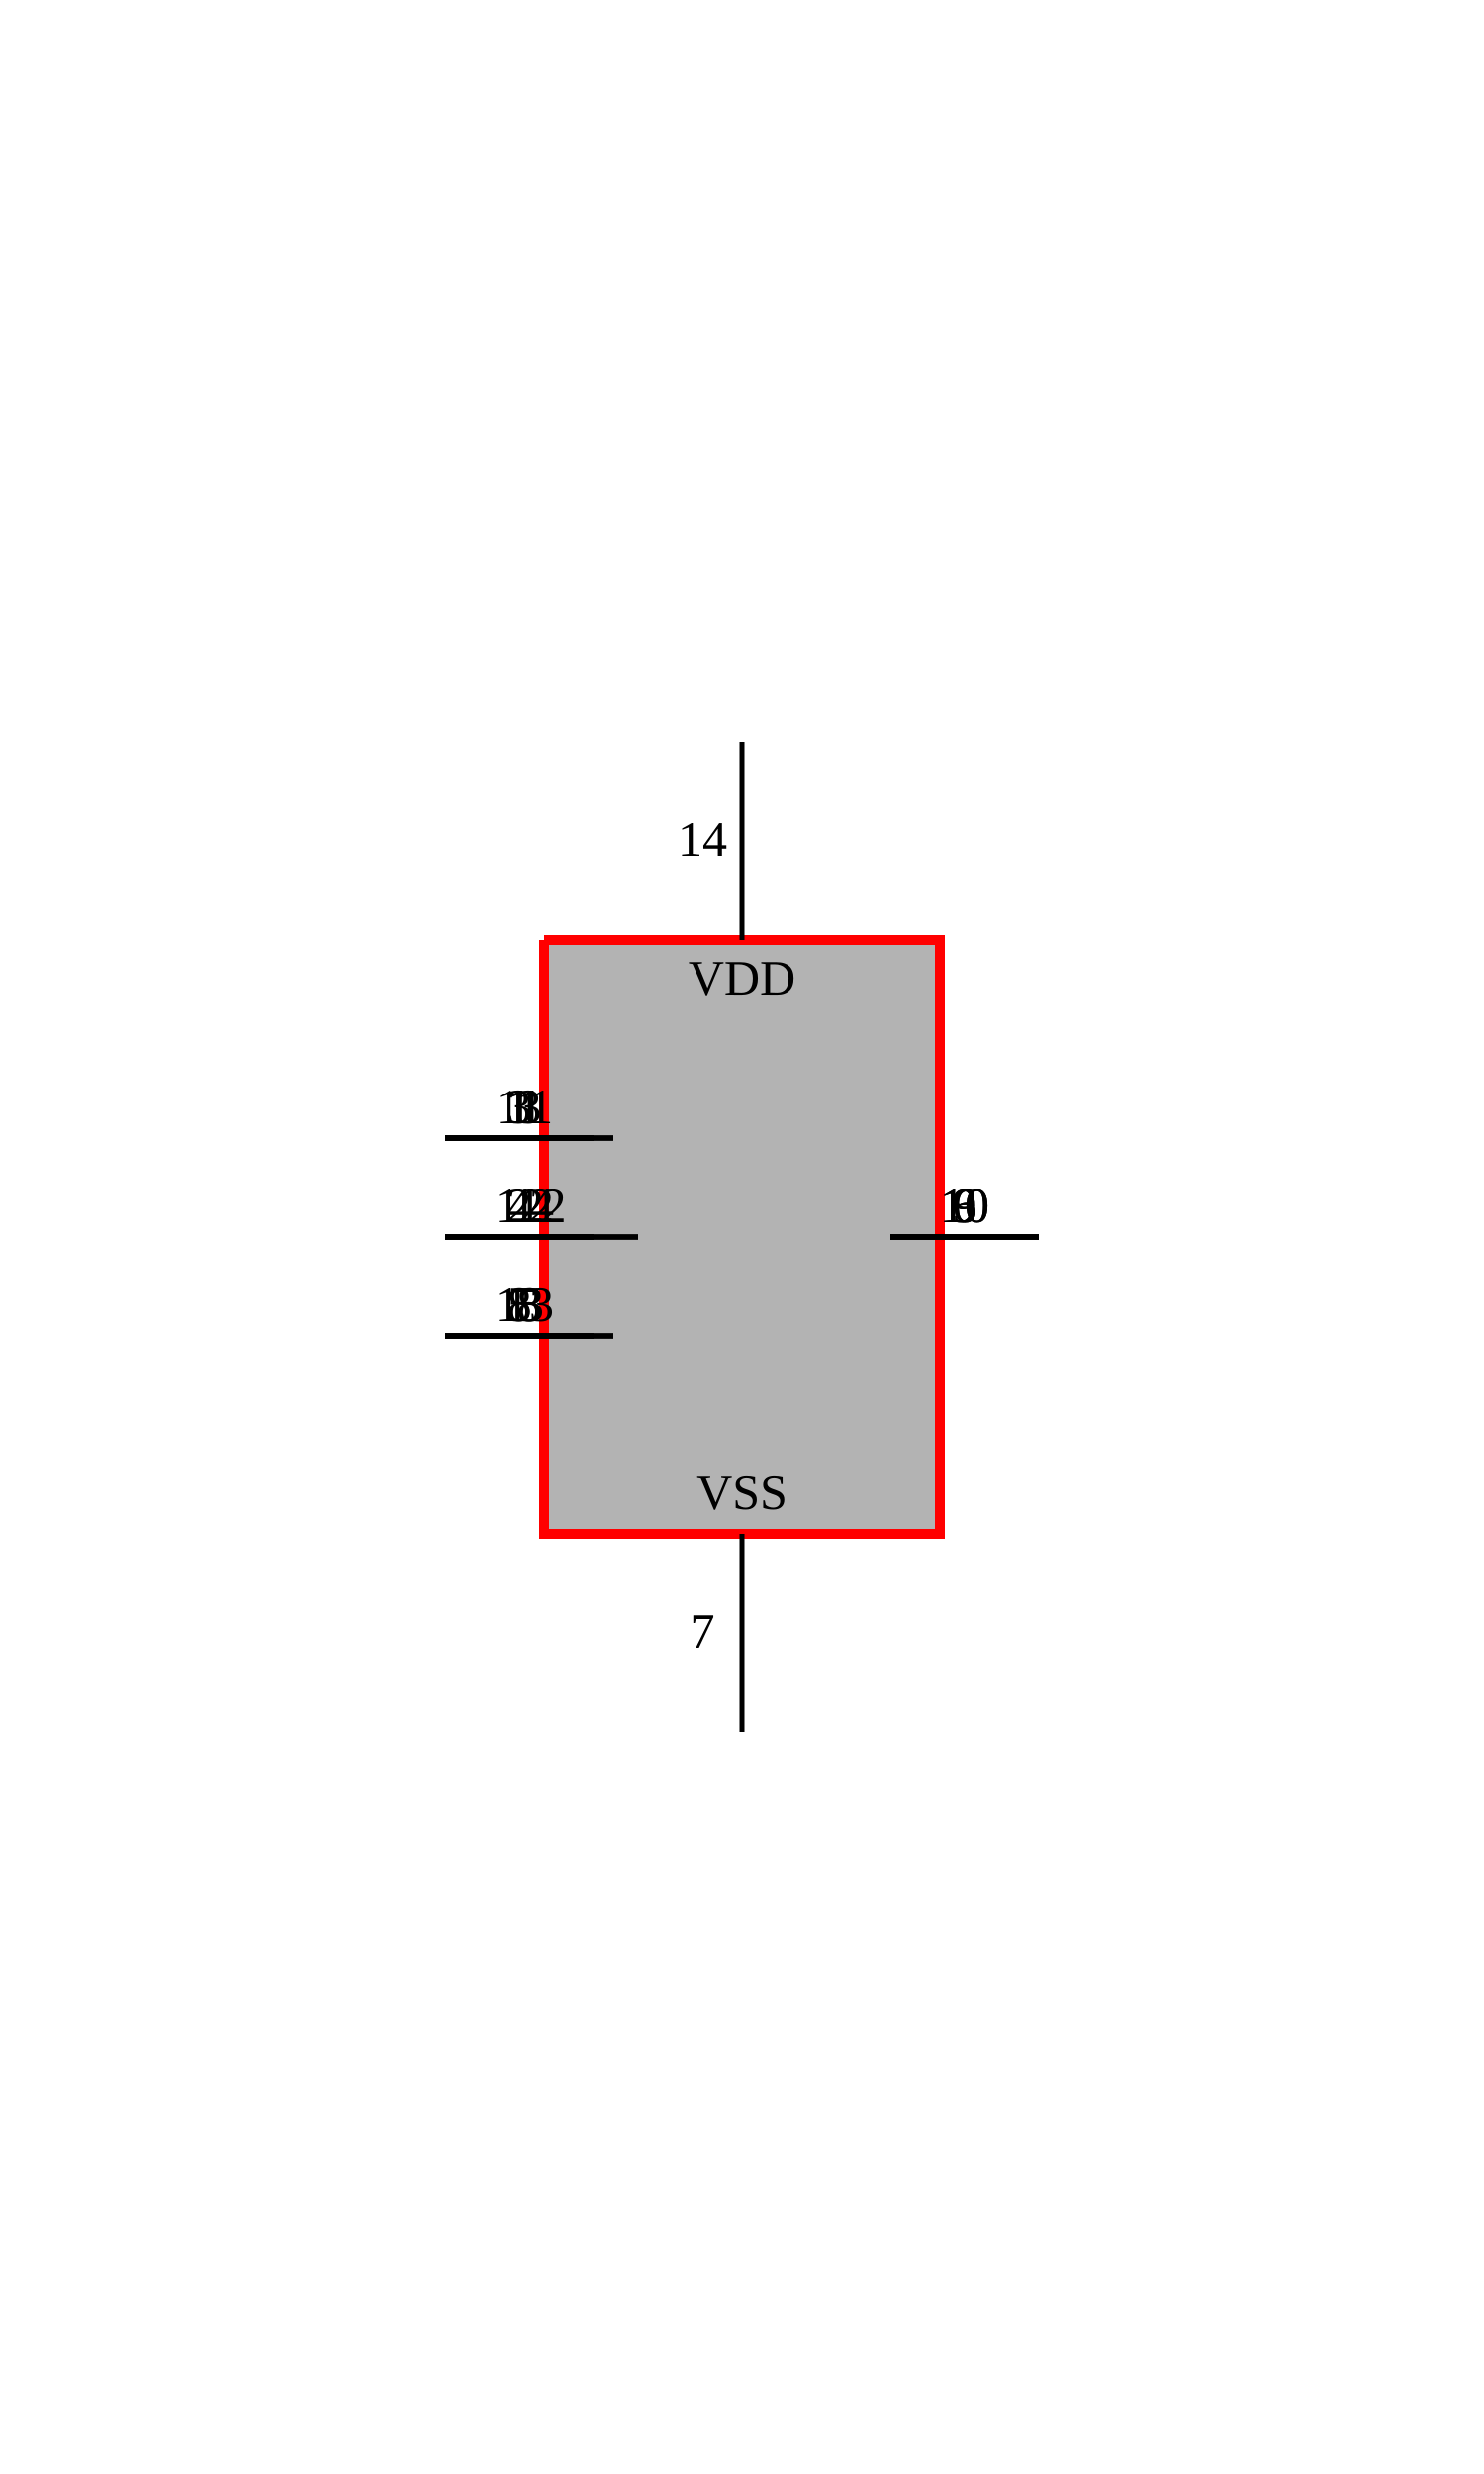
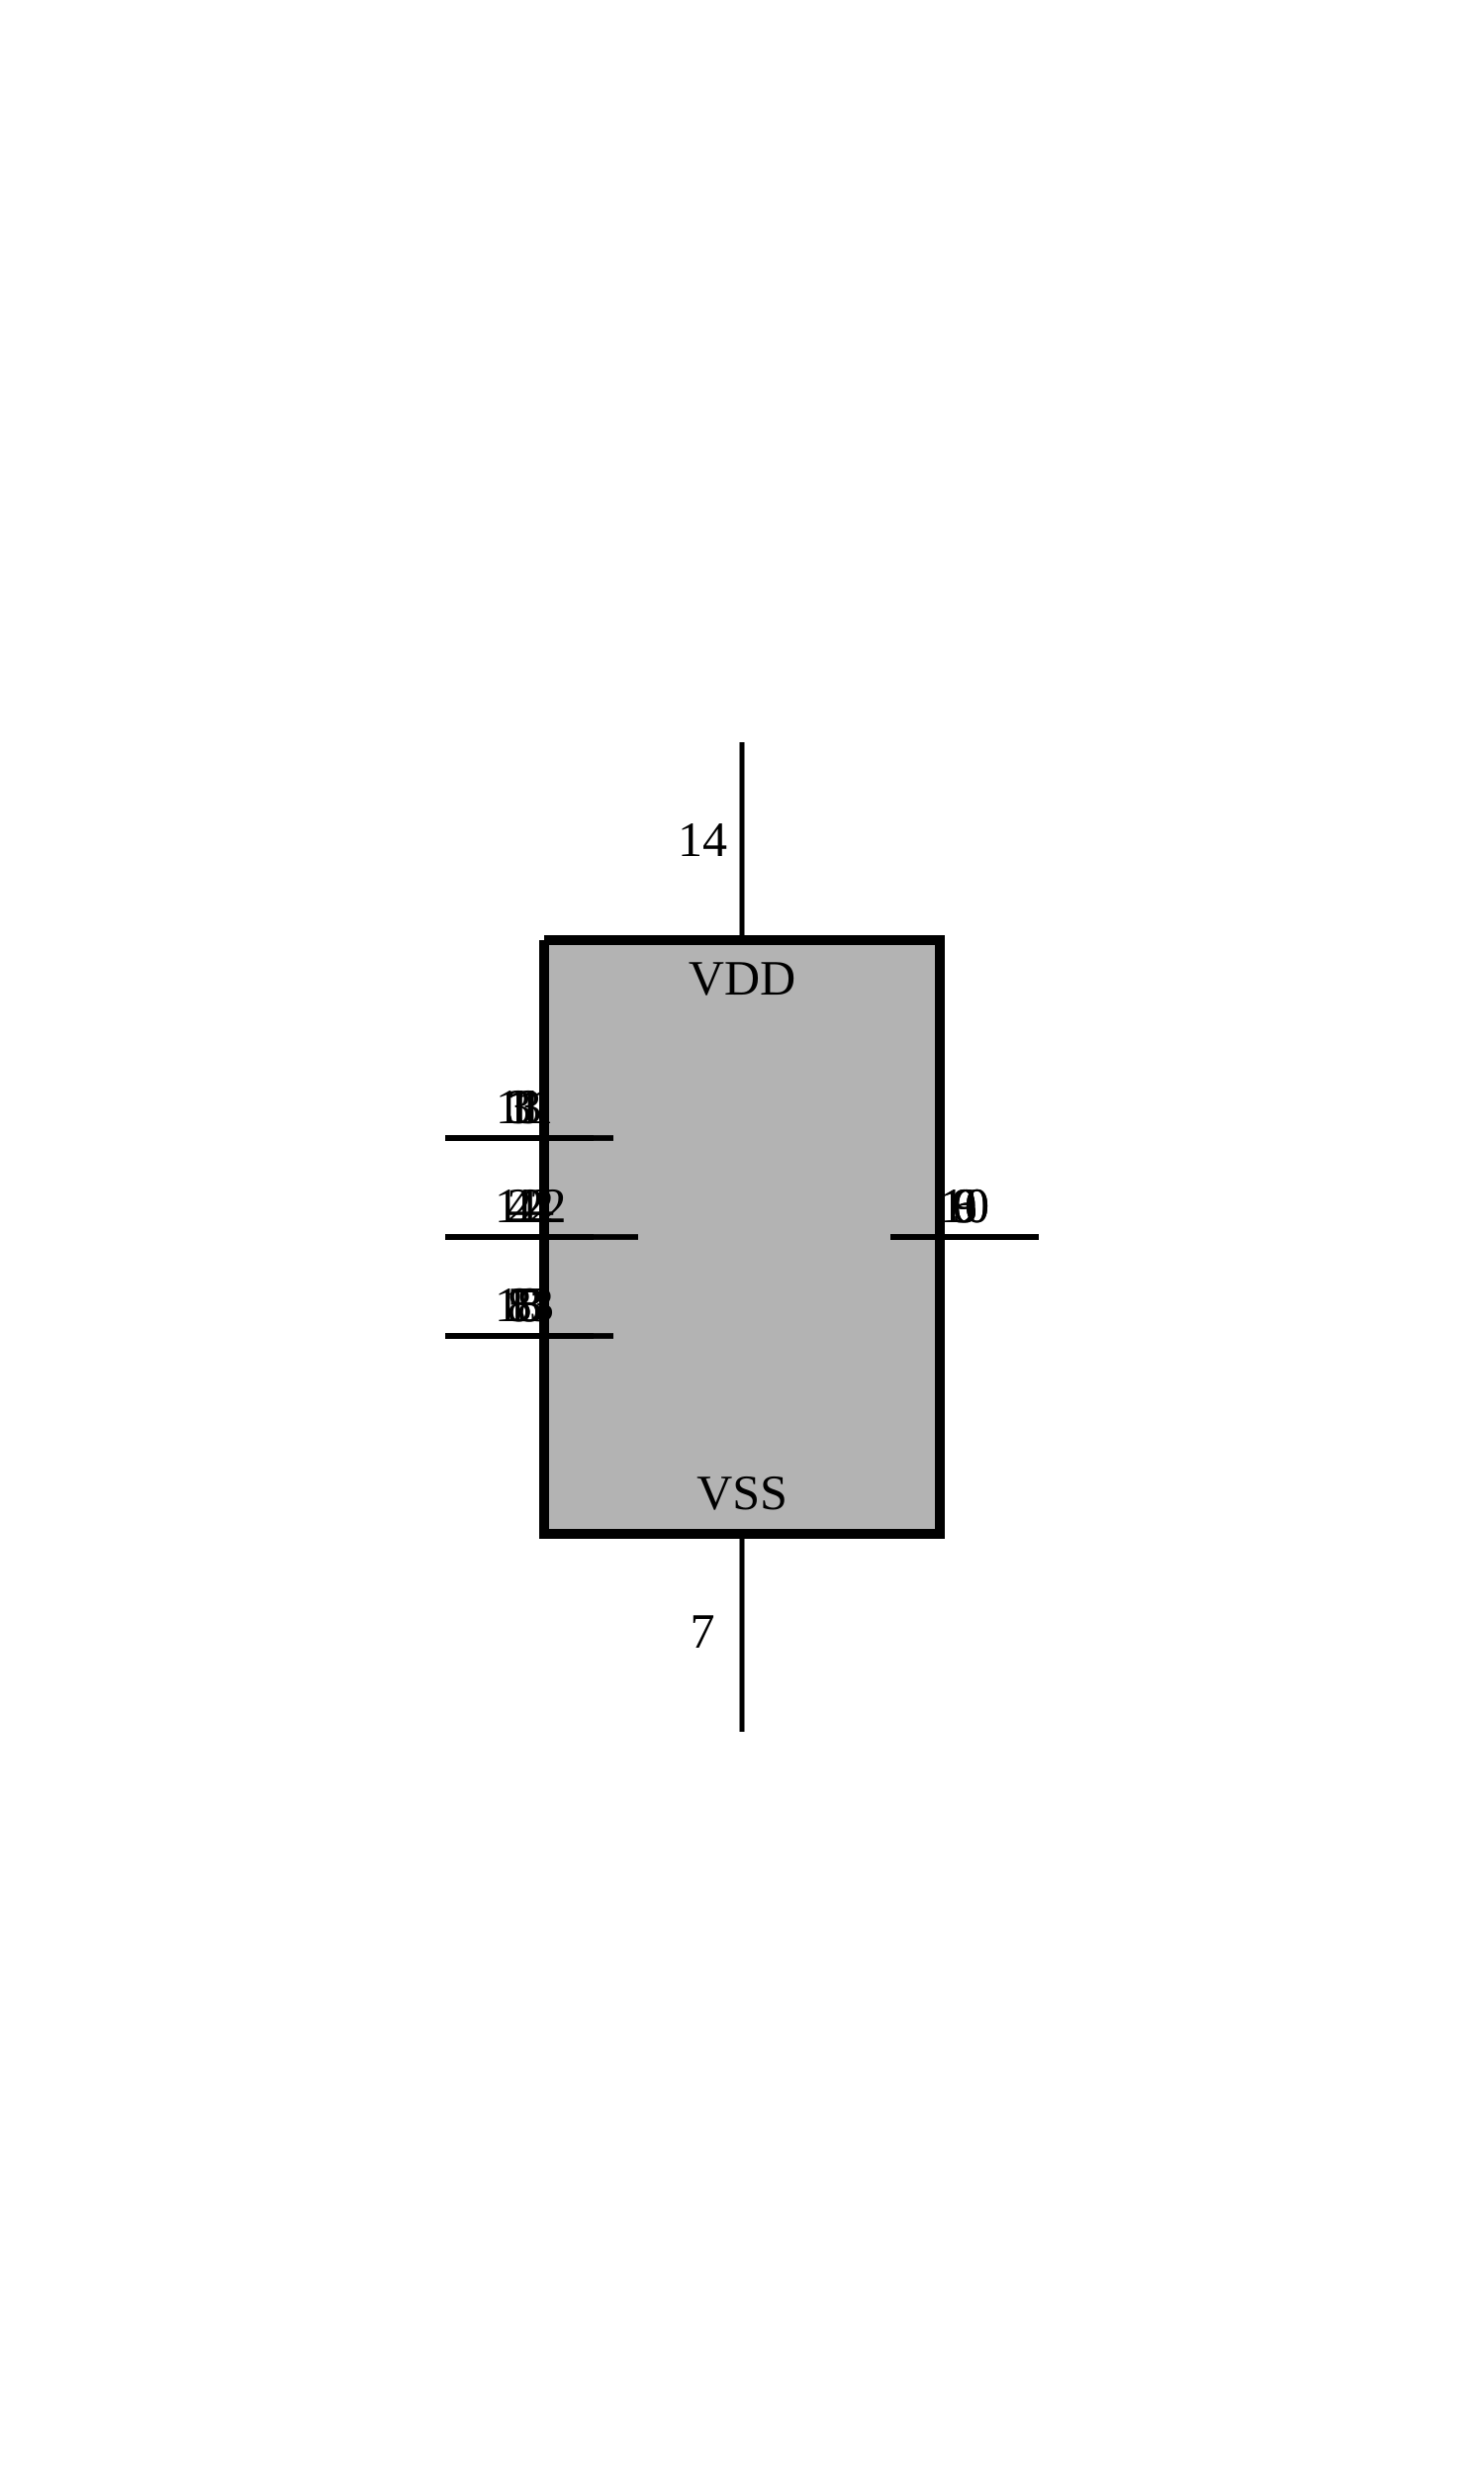
<svg xmlns="http://www.w3.org/2000/svg" width="1500" height="2500" viewBox="-750.0 -1250.0 1500 2500">
  <defs>
</defs>
-   <path d="M-200,-300 L200,-300 L200,300 L-200,300 L-200,-300" stroke-width="10" stroke="red" fill-opacity="0.3" />
+   <path d="M-200,-300 L200,-300 L200,300 L-200,300 L-200,-300" stroke-width="10" stroke="black" fill-opacity="0.3" />
  <text x="-40" y="-400.0" font-size="50.0" fill="black" text-anchor="middle" transform="translate(0,15.0)">14</text>
  <text x="0" y="-260" font-size="50.0" fill="black" text-anchor="middle" transform="translate(0,15.0)">VDD</text>
  <path d="M0,-500 L0,-300" stroke="black" stroke-width="5" />
  <text x="-40" y="400.0" font-size="50.0" fill="black" text-anchor="middle" transform="translate(0,15.0)">7</text>
  <text x="0" y="260" font-size="50.0" fill="black" text-anchor="middle" transform="translate(0,15.0)">VSS</text>
  <path d="M0,500 L0,300" stroke="black" stroke-width="5" />
  <text x="-215.0" y="-130" font-size="50.0" fill="black" text-anchor="middle" transform="translate(0,15.0)">1</text>
  <path d="M-300,-100 L-130,-100" stroke="black" stroke-width="5" />
  <text x="-202.5" y="-30" font-size="50.0" fill="black" text-anchor="middle" transform="translate(0,15.0)">2</text>
  <path d="M-300,0 L-105,0" stroke="black" stroke-width="5" />
  <text x="-215.0" y="70" font-size="50.0" fill="black" text-anchor="middle" transform="translate(0,15.0)">8</text>
  <path d="M-300,100 L-130,100" stroke="black" stroke-width="5" />
  <text x="225.0" y="-30" font-size="50.0" fill="black" text-anchor="middle" transform="translate(0,15.0)">9</text>
  <path d="M300,0 L150,0" stroke="black" stroke-width="5" />
  <text x="-215.0" y="-130" font-size="50.0" fill="black" text-anchor="middle" transform="translate(0,15.0)">3</text>
  <path d="M-300,-100 L-130,-100" stroke="black" stroke-width="5" />
  <text x="-202.5" y="-30" font-size="50.0" fill="black" text-anchor="middle" transform="translate(0,15.0)">4</text>
  <path d="M-300,0 L-105,0" stroke="black" stroke-width="5" />
  <text x="-215.0" y="70" font-size="50.0" fill="black" text-anchor="middle" transform="translate(0,15.0)">5</text>
  <path d="M-300,100 L-130,100" stroke="black" stroke-width="5" />
  <text x="225.0" y="-30" font-size="50.0" fill="black" text-anchor="middle" transform="translate(0,15.0)">6</text>
  <path d="M300,0 L150,0" stroke="black" stroke-width="5" />
  <text x="225.0" y="-30" font-size="50.0" fill="black" text-anchor="middle" transform="translate(0,15.0)">10</text>
  <path d="M300,0 L150,0" stroke="black" stroke-width="5" />
  <text x="-215.0" y="-130" font-size="50.0" fill="black" text-anchor="middle" transform="translate(0,15.0)">11</text>
  <path d="M-300,-100 L-130,-100" stroke="black" stroke-width="5" />
  <text x="-202.5" y="-30" font-size="50.0" fill="black" text-anchor="middle" transform="translate(0,15.0)">12</text>
  <path d="M-300,0 L-105,0" stroke="black" stroke-width="5" />
  <text x="-215.0" y="70" font-size="50.0" fill="black" text-anchor="middle" transform="translate(0,15.0)">13</text>
  <path d="M-300,100 L-130,100" stroke="black" stroke-width="5" />
  <text x="-225.0" y="-130" font-size="50.0" fill="black" text-anchor="middle" transform="translate(0,15.0)">1</text>
  <path d="M-300,-100 L-150,-100" stroke="black" stroke-width="5" />
  <text x="-225.0" y="-30" font-size="50.0" fill="black" text-anchor="middle" transform="translate(0,15.0)">2</text>
  <path d="M-300,0 L-150,0" stroke="black" stroke-width="5" />
  <text x="-225.0" y="70" font-size="50.0" fill="black" text-anchor="middle" transform="translate(0,15.0)">8</text>
  <path d="M-300,100 L-150,100" stroke="black" stroke-width="5" />
  <text x="225.0" y="-30" font-size="50.0" fill="black" text-anchor="middle" transform="translate(0,15.0)">9</text>
  <path d="M300,0 L150,0" stroke="black" stroke-width="5" />
  <text x="-225.0" y="-130" font-size="50.0" fill="black" text-anchor="middle" transform="translate(0,15.0)">3</text>
  <path d="M-300,-100 L-150,-100" stroke="black" stroke-width="5" />
  <text x="-225.0" y="-30" font-size="50.0" fill="black" text-anchor="middle" transform="translate(0,15.0)">4</text>
  <path d="M-300,0 L-150,0" stroke="black" stroke-width="5" />
  <text x="-225.0" y="70" font-size="50.0" fill="black" text-anchor="middle" transform="translate(0,15.0)">5</text>
  <path d="M-300,100 L-150,100" stroke="black" stroke-width="5" />
  <text x="225.0" y="-30" font-size="50.0" fill="black" text-anchor="middle" transform="translate(0,15.0)">6</text>
  <path d="M300,0 L150,0" stroke="black" stroke-width="5" />
  <text x="225.0" y="-30" font-size="50.0" fill="black" text-anchor="middle" transform="translate(0,15.0)">10</text>
  <path d="M300,0 L150,0" stroke="black" stroke-width="5" />
  <text x="-225.0" y="-130" font-size="50.0" fill="black" text-anchor="middle" transform="translate(0,15.0)">11</text>
  <path d="M-300,-100 L-150,-100" stroke="black" stroke-width="5" />
  <text x="-225.0" y="-30" font-size="50.0" fill="black" text-anchor="middle" transform="translate(0,15.0)">12</text>
  <path d="M-300,0 L-150,0" stroke="black" stroke-width="5" />
  <text x="-225.0" y="70" font-size="50.0" fill="black" text-anchor="middle" transform="translate(0,15.0)">13</text>
  <path d="M-300,100 L-150,100" stroke="black" stroke-width="5" />
</svg>
